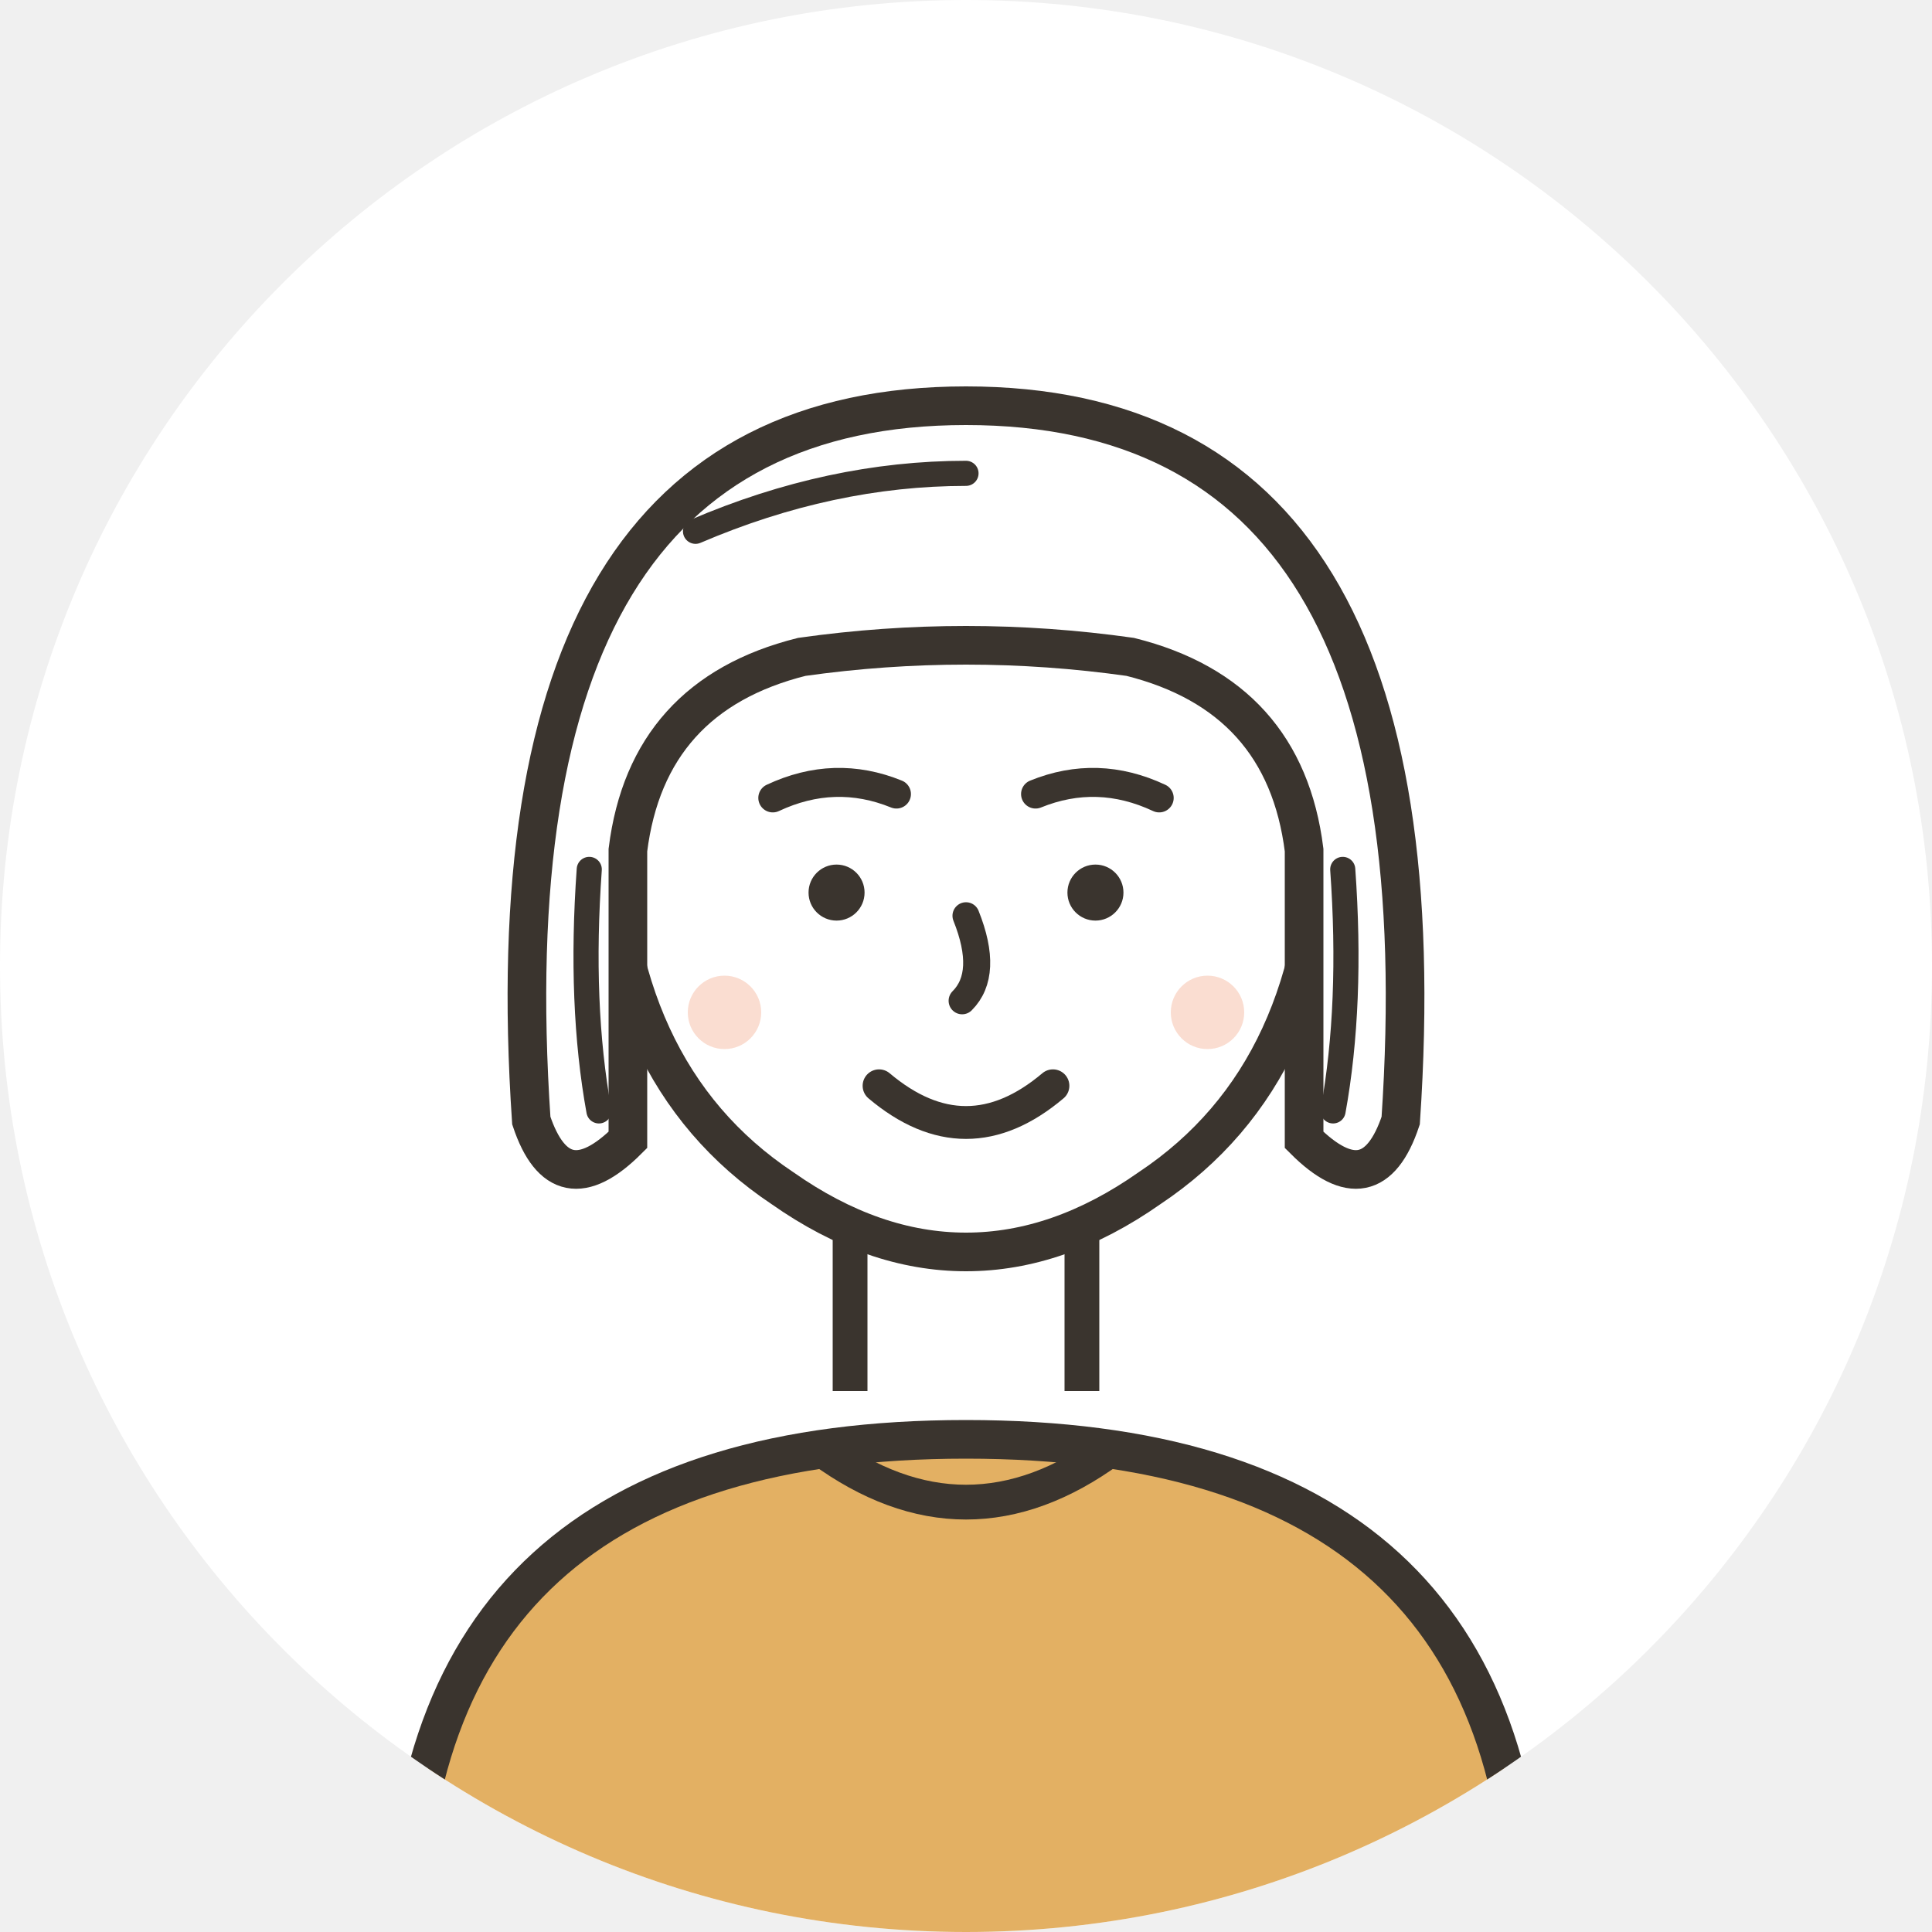
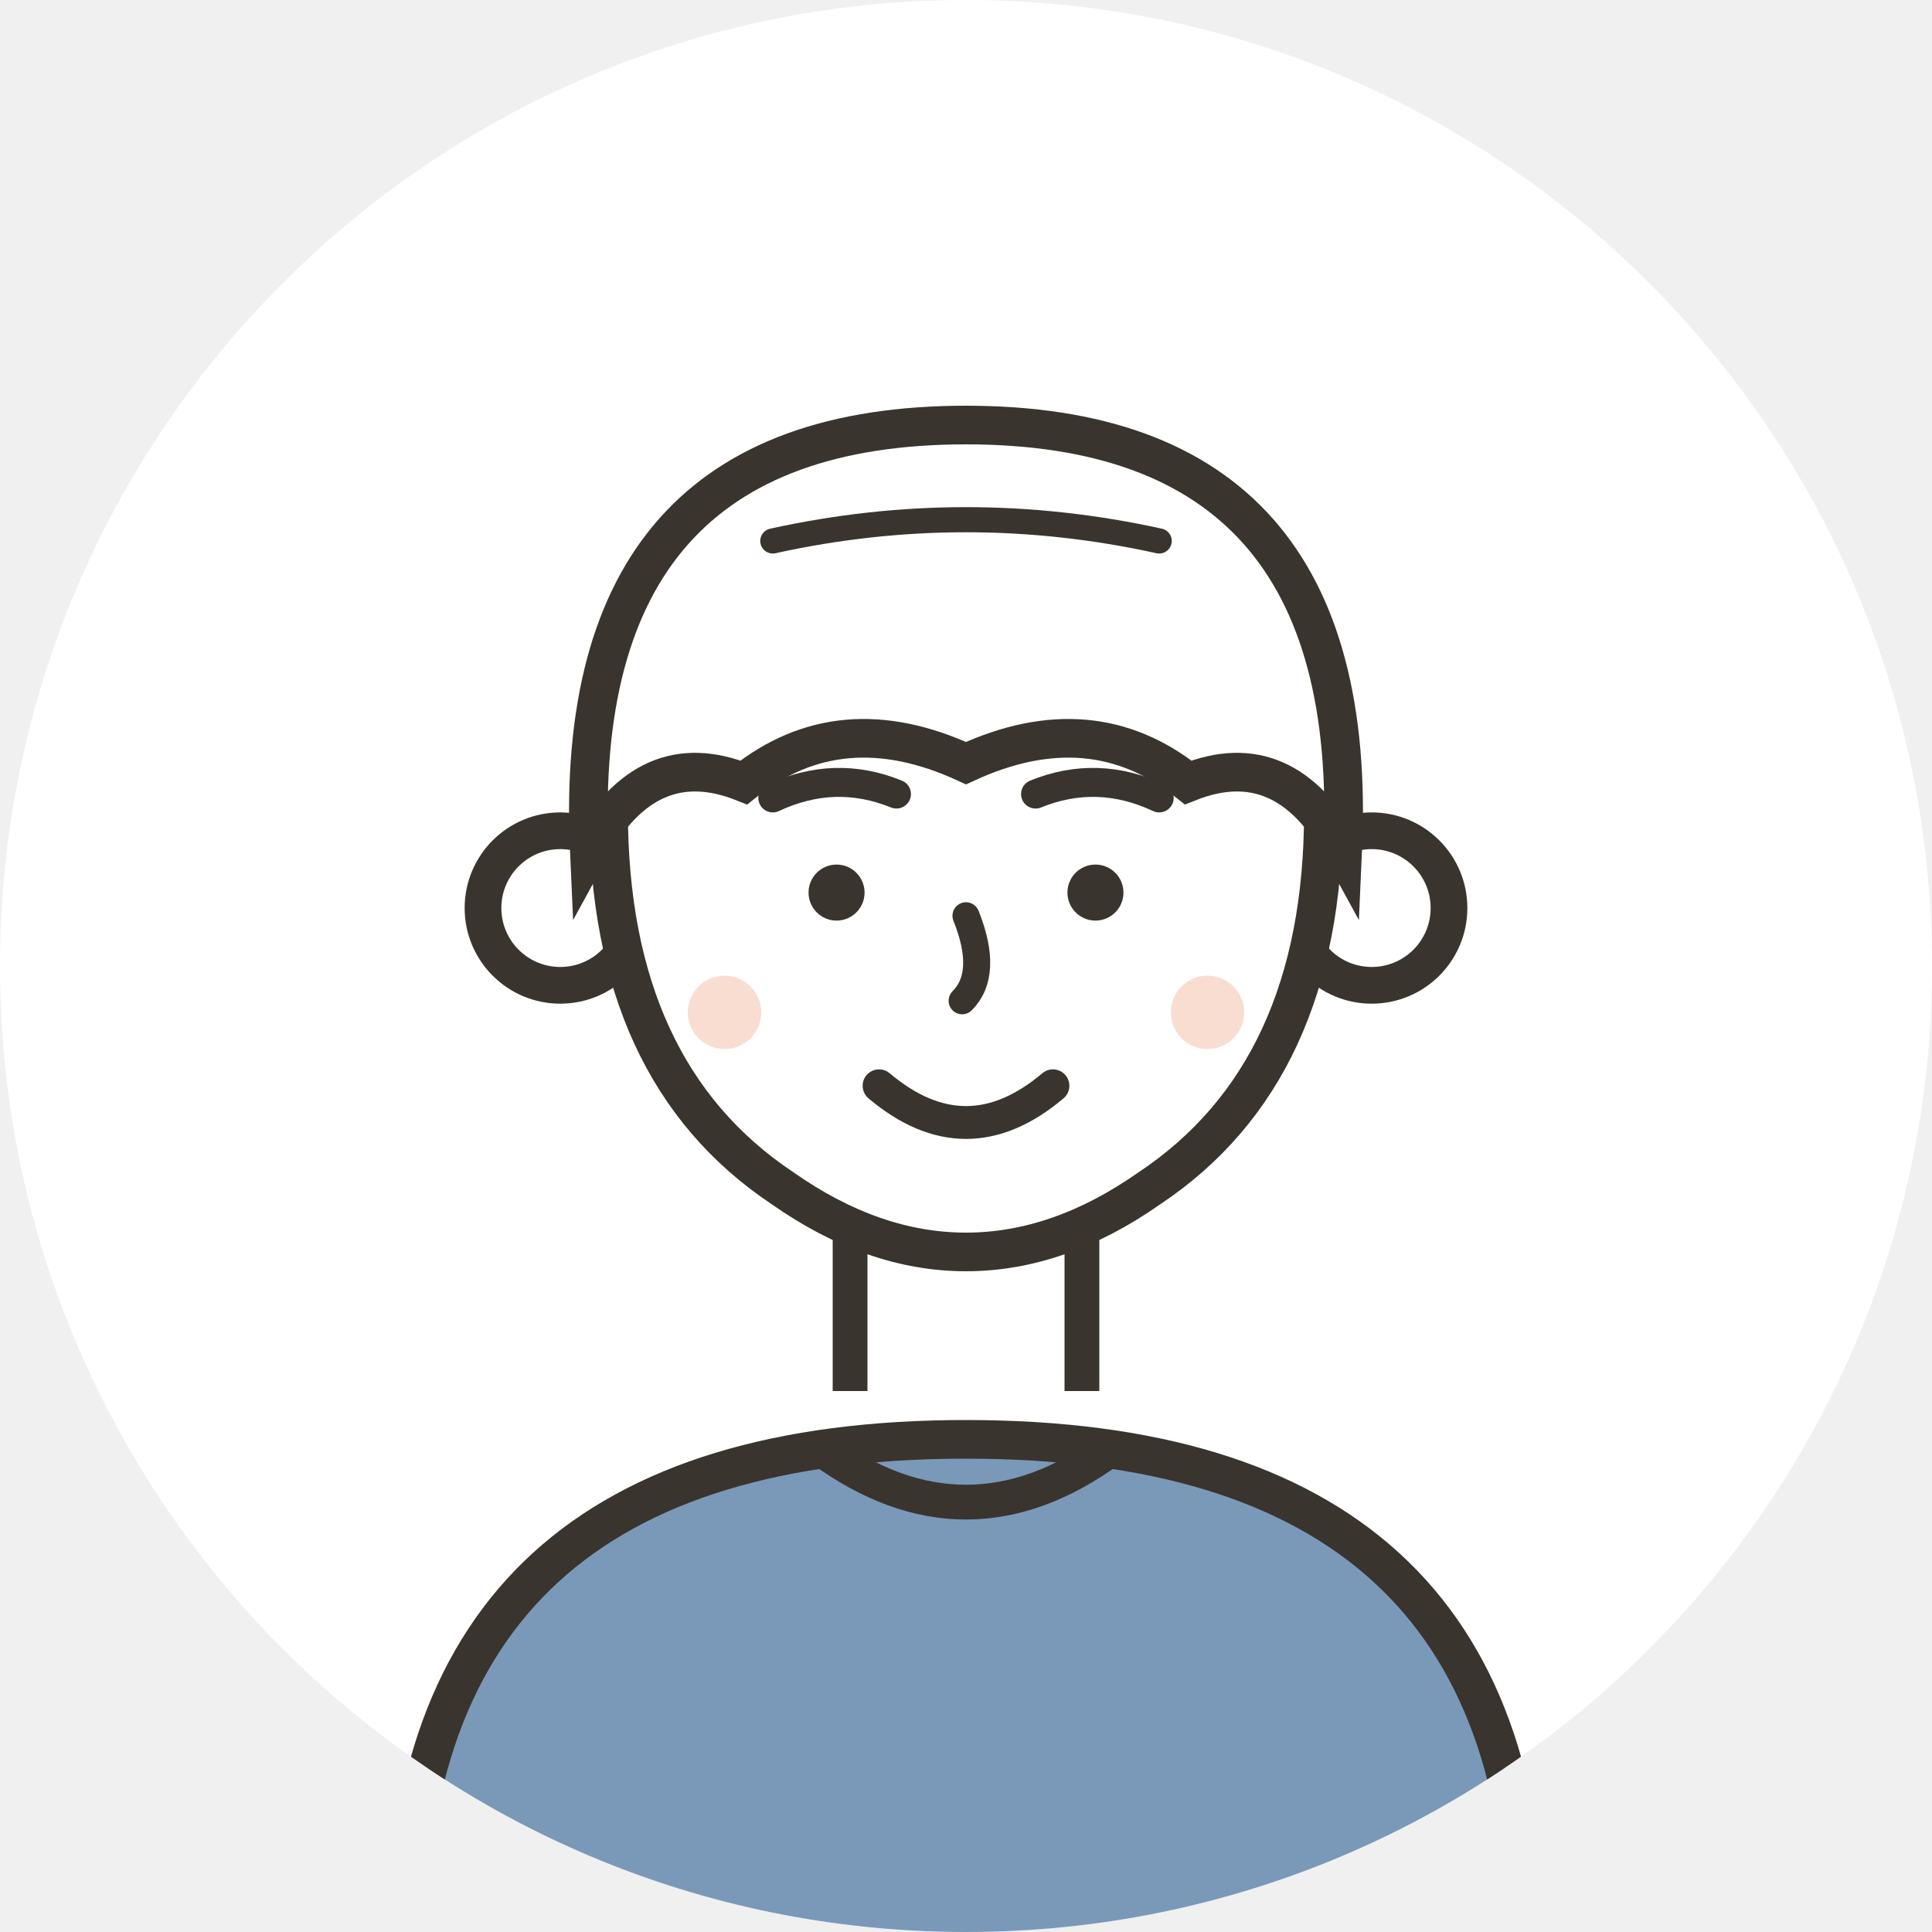
<svg xmlns="http://www.w3.org/2000/svg" viewBox="0 0 100 100">
  <circle cx="50" cy="50" r="50" fill="#FFFFFF" />
  <defs>
    <clipPath id="c">
      <circle cx="50" cy="50" r="50" />
    </clipPath>
  </defs>
  <g clip-path="url(#c)">
-     <path d="M21 101 Q21 74.5 50 74.5 Q79 74.5 79 101" fill="#E3B063" stroke="#3A342E" stroke-width="2" />
+     <path d="M21 101 Q21 74.5 50 74.5 Q79 74.5 79 101" fill="#7A99B8" stroke="#3A342E" stroke-width="2" />
    <path d="M42.5 75 Q50 80.5 57.5 75" fill="none" stroke="#3A342E" stroke-width="1.8" stroke-linecap="round" />
+     <circle cx="29" cy="47" r="4" fill="#FFFFFF" stroke="#3A342E" stroke-width="1.9" />
+     <circle cx="71" cy="47" r="4" fill="#FFFFFF" stroke="#3A342E" stroke-width="1.9" />
    <path d="M44 62 L44 72" stroke="#3A342E" stroke-width="1.8" />
    <path d="M56 62 L56 72" stroke="#3A342E" stroke-width="1.8" />
    <path d="M31.5 42 Q31.5 24.5 50 24.5 Q68.5 24.5 68.5 42 Q68.5 55.5 59.5 61.5 Q54.8 64.8 50 64.8 Q45.2 64.8 40.5 61.5 Q31.5 55.5 31.5 42 Z" fill="#FFFFFF" stroke="#3A342E" stroke-width="2" />
    <path d="M40 41.3 Q43.2 39.8 46.4 41.1" stroke="#3A342E" stroke-width="1.5" fill="none" stroke-linecap="round" />
    <path d="M53.6 41.1 Q56.8 39.8 60 41.3" stroke="#3A342E" stroke-width="1.5" fill="none" stroke-linecap="round" />
    <circle cx="43.3" cy="46.2" r="1.45" fill="#3A342E" />
    <circle cx="56.7" cy="46.2" r="1.45" fill="#3A342E" />
    <path d="M50 47.4 Q51.2 50.4 49.8 51.8" stroke="#3A342E" stroke-width="1.4" fill="none" stroke-linecap="round" />
    <path d="M45.5 56.2 Q50 60 54.5 56.2" stroke="#3A342E" stroke-width="1.7" fill="none" stroke-linecap="round" />
    <circle cx="37.5" cy="52.4" r="1.9" fill="#F3A98C" opacity="0.4" />
    <circle cx="62.5" cy="52.4" r="1.9" fill="#F3A98C" opacity="0.4" />
-     <path d="M27.5 58 Q25 21 50 21 Q75 21 72.5 58 Q71 62.5 67.5 59 L67.5 44 Q66.5 36 58.5 34 Q50 32.8 41.5 34 Q33.5 36 32.5 44 L32.5 59 Q29 62.5 27.5 58 Z" fill="#FFFFFF" stroke="#3A342E" stroke-width="2" />
-     <path d="M36 27.5 Q43 24.5 50 24.5" stroke="#3A342E" stroke-width="1.3" fill="none" stroke-linecap="round" />
-     <path d="M30.5 45 Q30 52 31 57.5" stroke="#3A342E" stroke-width="1.3" fill="none" stroke-linecap="round" />
-     <path d="M69.5 45 Q70 52 69 57.5" stroke="#3A342E" stroke-width="1.3" fill="none" stroke-linecap="round" />
+     <path d="M30.5 44 Q29.5 22 50 22 Q70.5 22 69.5 44 Q66.5 38.5 61.5 40.5 Q56.5 36.5 50 39.5 Q43.5 36.5 38.5 40.5 Q33.5 38.5 30.5 44 Z" fill="#FFFFFF" stroke="#3A342E" stroke-width="2" />
+     <path d="M40 28 Q50 25.8 60 28" stroke="#3A342E" stroke-width="1.3" fill="none" stroke-linecap="round" />
  </g>
</svg>
